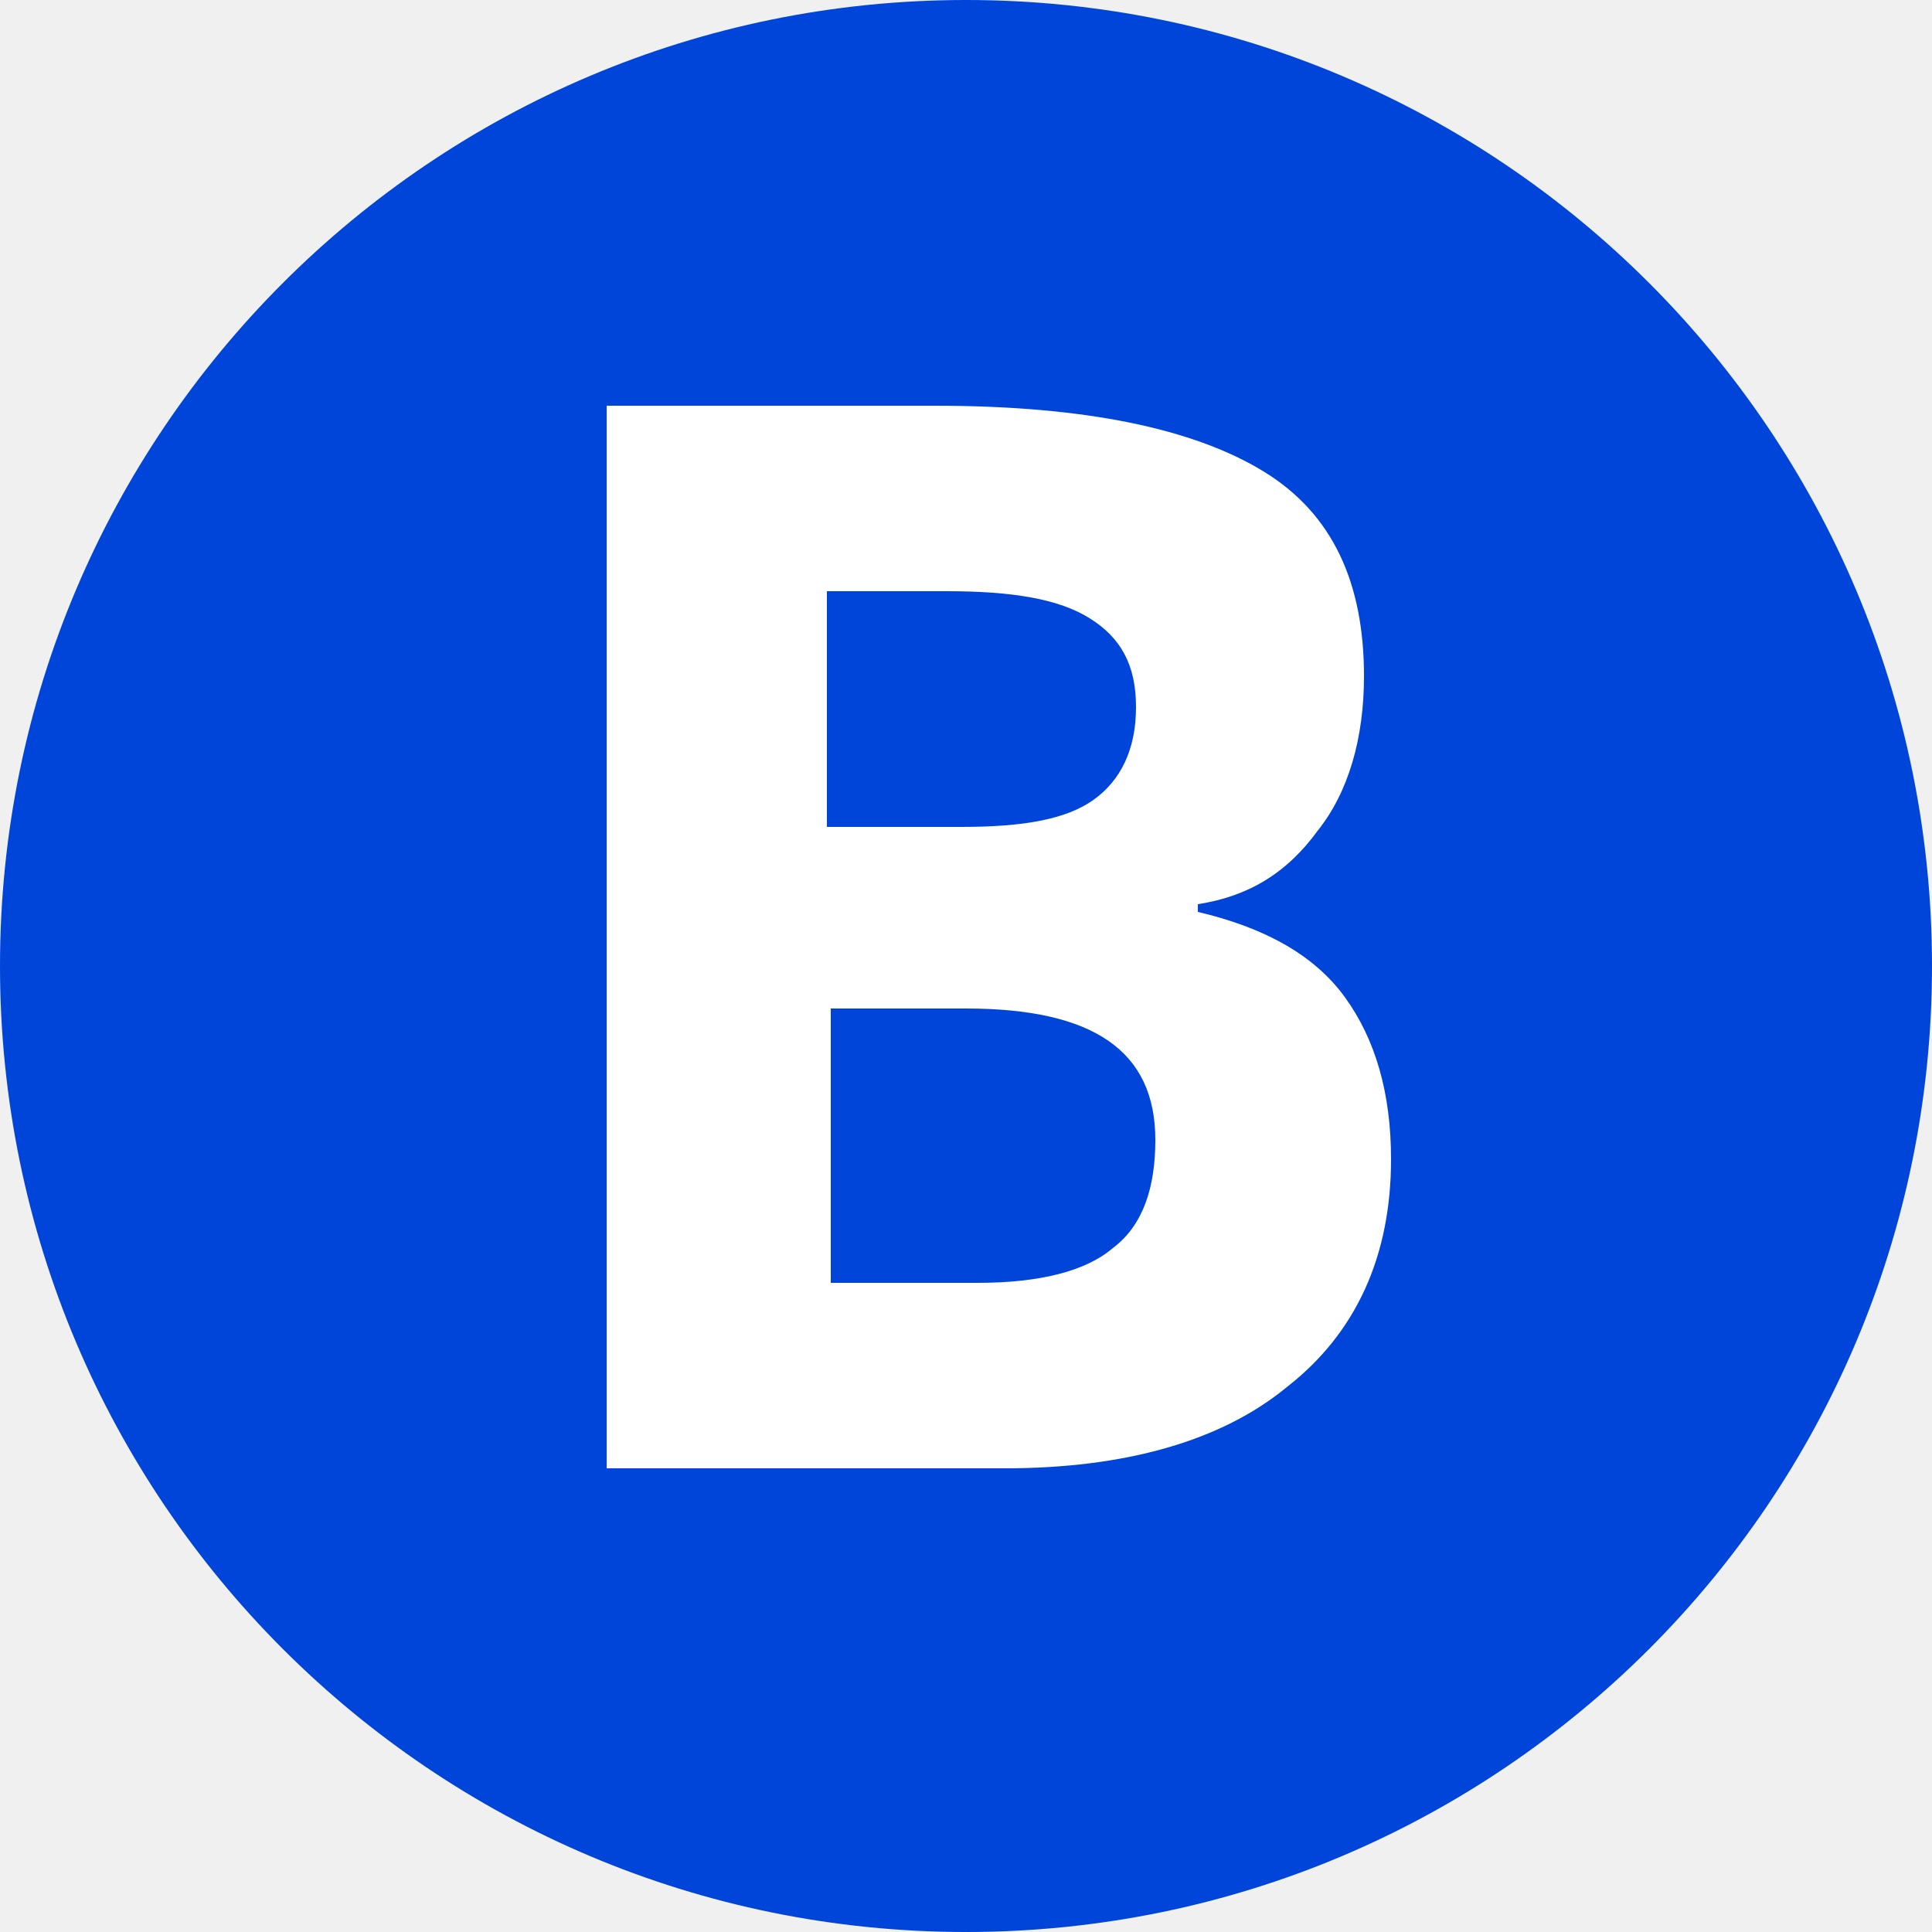
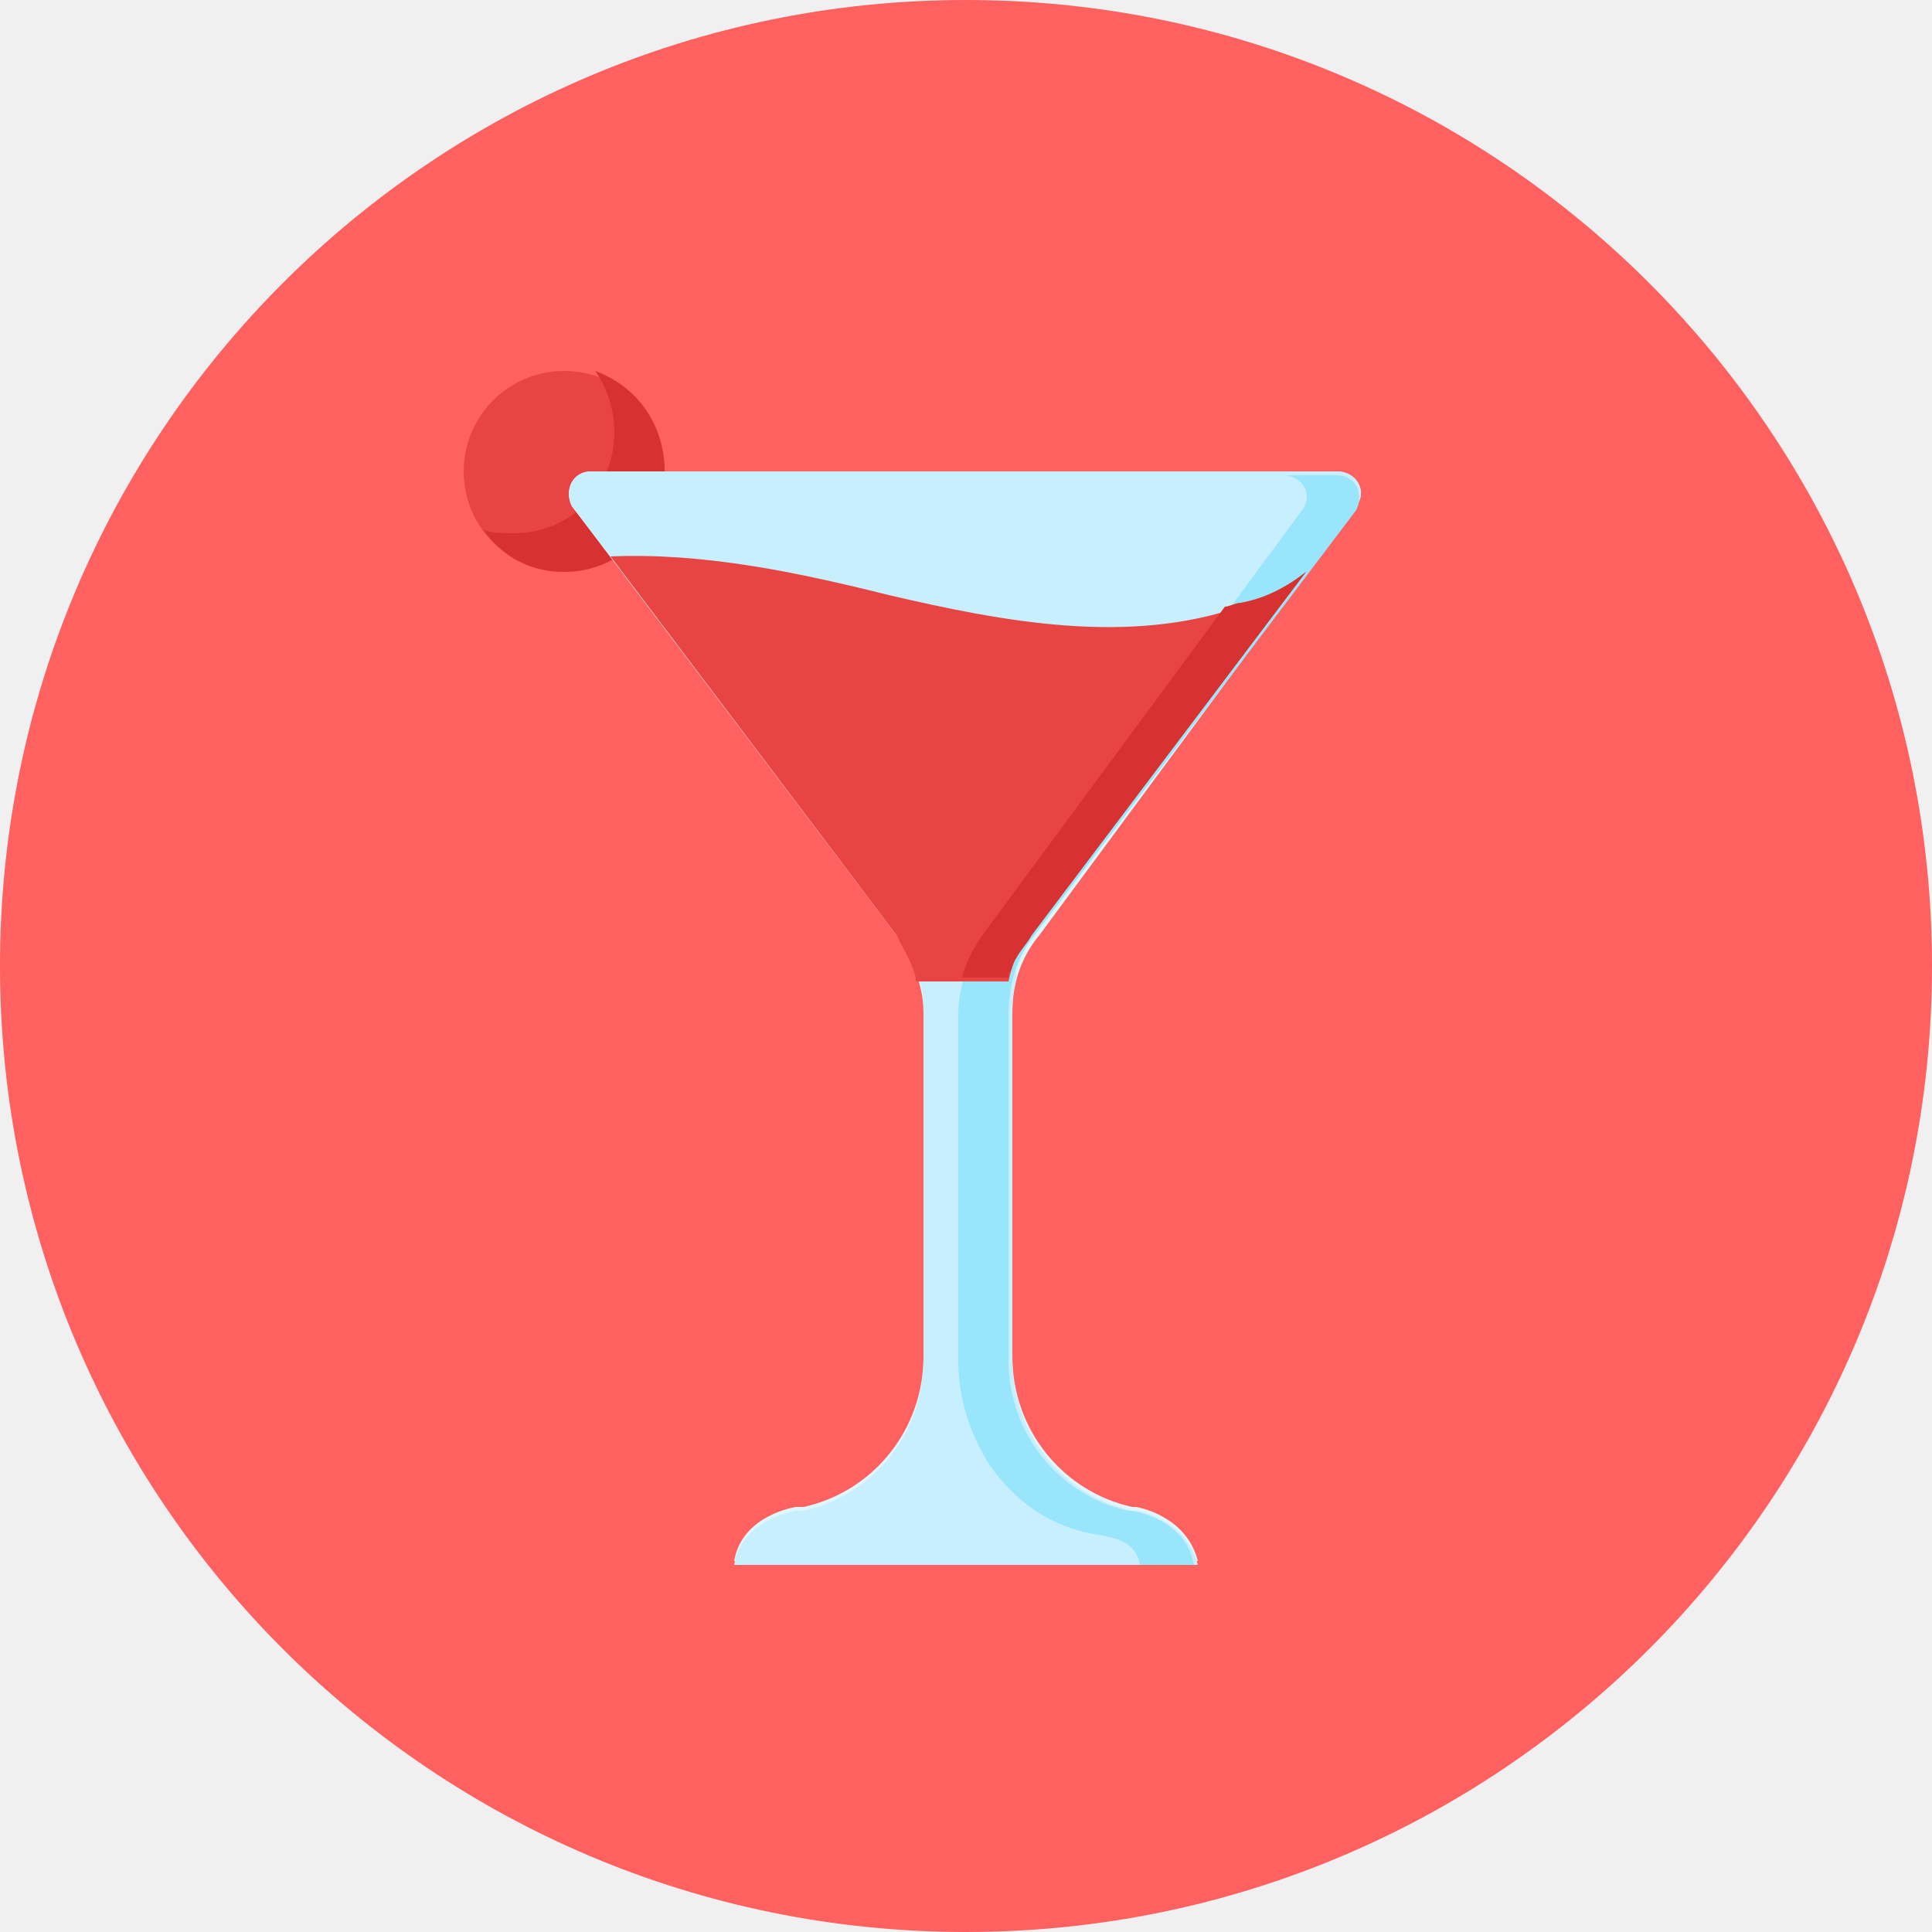
<svg xmlns="http://www.w3.org/2000/svg" version="1.1" id="Warstwa_1" x="0px" y="0px" viewBox="0 0 50 50" style="enable-background:new 0 0 50 50;" xml:space="preserve">
  <style type="text/css">
- 	.st0{fill:#0045DA;}
- 	.st1{fill:#FFFFFF;}
+ 	.st0{fill:#FF6060;}
+ 	.st1{fill:#E94444;}
+ 	.st2{fill:#D83131;}
+ 	.st3{fill:#DFF6FD;}
+ 	.st4{fill:#C8EFFE;}
+ 	.st5{fill:#99E6FC;}
</style>
  <g>
    <circle class="st0" cx="25" cy="25" r="25" />
  </g>
  <g>
-     <path class="st1" d="M15.7,10.5h8.5c3.9,0,6.7,0.6,8.5,1.7s2.6,2.9,2.6,5.3c0,1.6-0.4,3-1.2,4c-0.8,1.1-1.8,1.7-3.1,1.9v0.2   c1.7,0.4,3,1.1,3.8,2.2c0.8,1.1,1.2,2.5,1.2,4.2c0,2.5-0.9,4.5-2.7,5.9C31.6,37.3,29.1,38,26,38H15.7V10.5z M21.5,21.4h3.4   c1.6,0,2.7-0.2,3.4-0.7c0.7-0.5,1.1-1.3,1.1-2.4c0-1.1-0.4-1.8-1.2-2.3c-0.8-0.5-2-0.7-3.7-0.7h-3.1V21.4z M21.5,26v7.2h3.8   c1.6,0,2.8-0.3,3.5-0.9c0.8-0.6,1.1-1.6,1.1-2.8c0-2.3-1.6-3.4-4.9-3.4H21.5z" />
+     <g>
+       <circle class="st1" cx="14.6" cy="12.2" r="2.6" />
+     </g>
+     <g>
+       <path class="st2" d="M17.2,12.2c0,1.5-1.2,2.6-2.6,2.6c-0.9,0-1.6-0.4-2.1-1.1c0.2,0.1,0.5,0.1,0.8,0.1c1.5,0,2.6-1.2,2.6-2.6    c0-0.6-0.2-1.2-0.5-1.6C16.5,10,17.2,11,17.2,12.2z" />
+     </g>
+     <g>
+       <path class="st3" d="M35.1,13.1c0.3-0.4,0-0.9-0.5-0.9H25h-9.7c-0.5,0-0.7,0.5-0.5,0.9l8.4,11.1c0.4,0.6,0.7,1.3,0.7,2v8.9    c0,1.9-1.3,3.5-3.1,3.9c-0.1,0-0.1,0-0.2,0c0,0-1.4,0.2-1.6,1.4h6h6c-0.3-1.2-1.6-1.4-1.6-1.4c0,0-0.1,0-0.1,0    c-1.8-0.4-3.1-2-3.1-3.9v-8.9c0-0.7,0.2-1.4,0.7-2L35.1,13.1z" />
+       <path class="st4" d="M35.1,13.1c0.3-0.4,0-0.9-0.5-0.9H25h-9.7c-0.5,0-0.7,0.5-0.5,0.9l1,1.3l0.4,0.3l7.1,9.4    c0.2,0.3,0.4,0.6,0.5,0.9c0,0.1-0.1,0.3,0,0.4c0.1,0.3,0.1,0.6,0.1,0.9v8.9c0,1.9-1.3,3.5-3.1,3.9c-0.1,0-0.1,0-0.2,0    c0,0-1.4,0.2-1.6,1.4h6h6c-0.3-1.2-1.6-1.4-1.6-1.4c0,0-0.1,0-0.1,0c-1.8-0.4-3.1-2-3.1-3.9v-8.9c0-0.3,0-0.6,0.1-1    c0-0.1,0-0.2,0-0.2c0.1-0.3,0.3-0.7,0.5-1l6.8-9l0.2-0.2L35.1,13.1z" />
+       <path class="st5" d="M26.1,26.3v8.9c0,1.9,1.3,3.5,3.1,3.9c0,0,0.1,0,0.1,0c0,0,1.4,0.2,1.6,1.4h-1.4c-0.1-0.6-0.6-0.7-1.2-0.8    c-1.1-0.2-2-0.8-2.7-1.8c-0.5-0.8-0.8-1.7-0.8-2.7c0,0,0-8.9,0-8.9c0-0.7,0.2-1.4,0.7-2l8.2-11.1c0.3-0.4,0-0.9-0.5-0.9h1.4    c0.5,0,0.7,0.5,0.5,0.9l-8.4,11.1C26.3,24.8,26.1,25.5,26.1,26.3z" />
+       <path class="st1" d="M33.8,14.8l-7.1,9.4c-0.3,0.3-0.5,0.7-0.6,1.2l-2.4,0l0-0.1c-0.1-0.4-0.3-0.7-0.5-1.1l-7.4-9.8    c2.4-0.1,4.8,0.4,7.2,1c3,0.7,6.2,1.3,9.1,0.3C32.7,15.5,33.3,15.2,33.8,14.8z" />
+       <path class="st2" d="M33.8,14.8c0,0-7.1,9.4-7.1,9.4c-0.1,0.2-0.3,0.4-0.4,0.6c-0.1,0.1-0.1,0.3-0.2,0.4c0,0,0,0.1,0,0.1h-1.2    c0.1-0.4,0.3-0.8,0.6-1.2l6.2-8.4c0.1,0,0.3-0.1,0.4-0.1C32.7,15.5,33.3,15.2,33.8,14.8L33.8,14.8z" />
+     </g>
  </g>
</svg>
